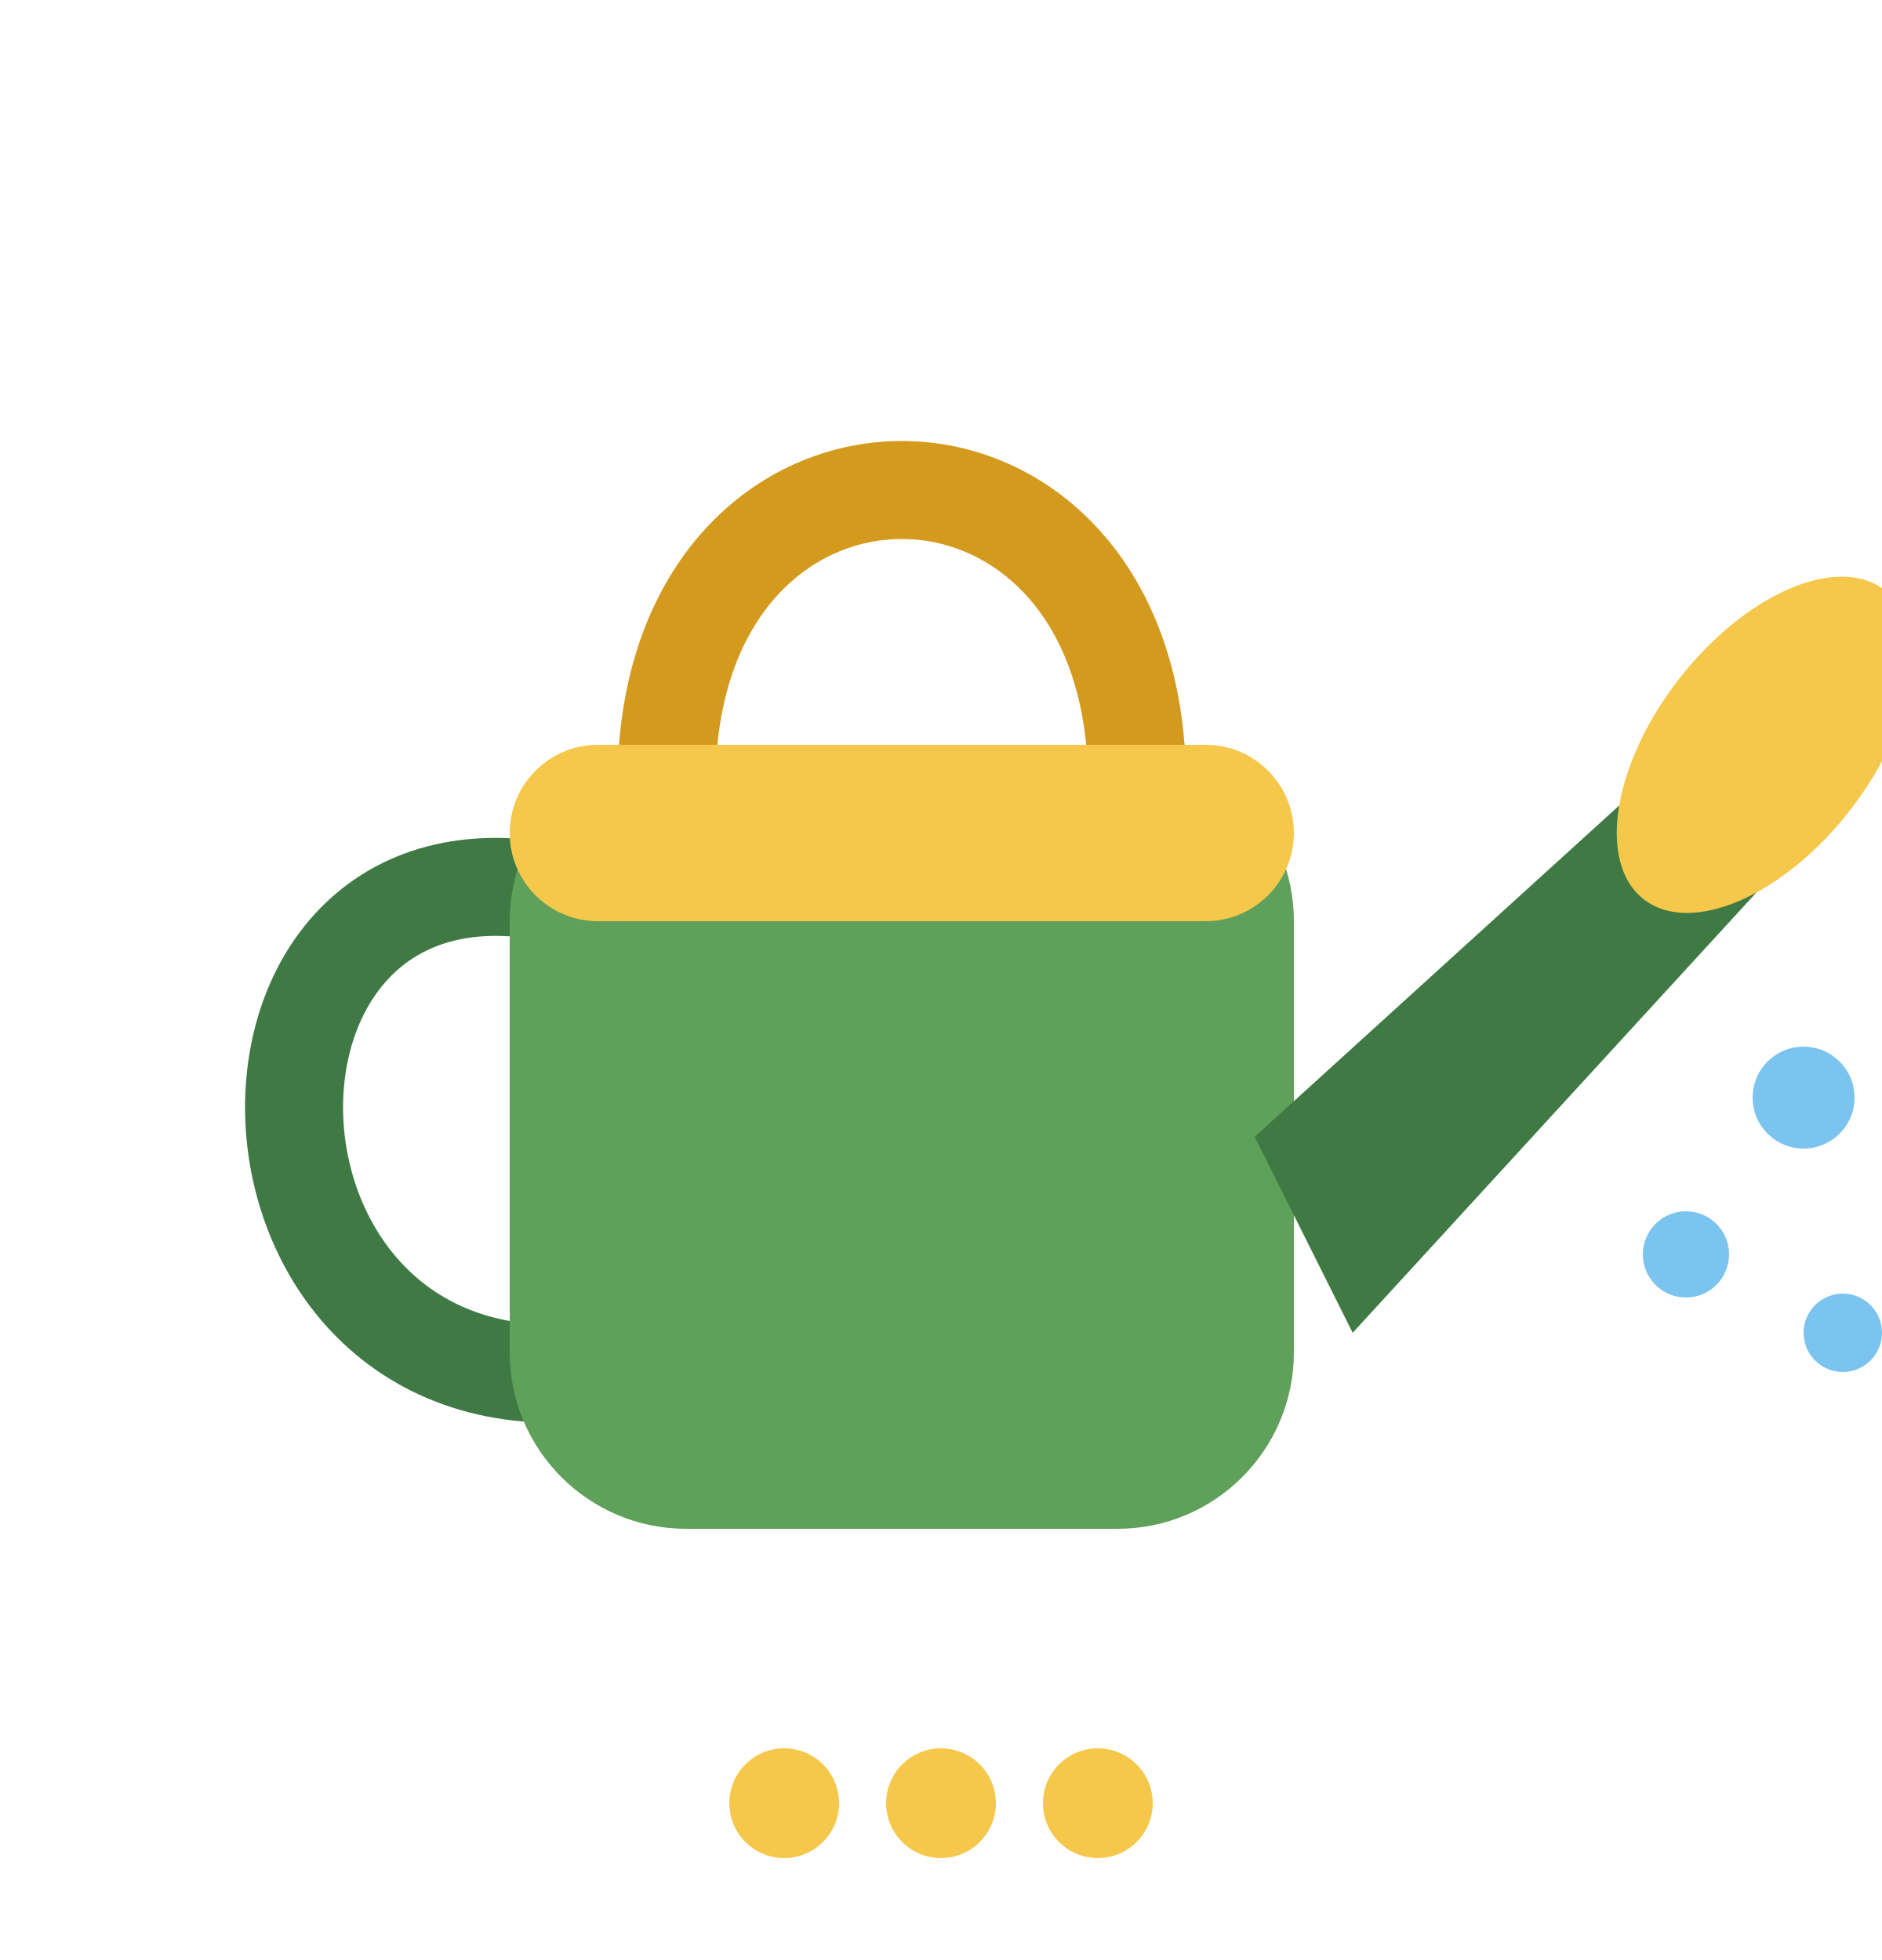
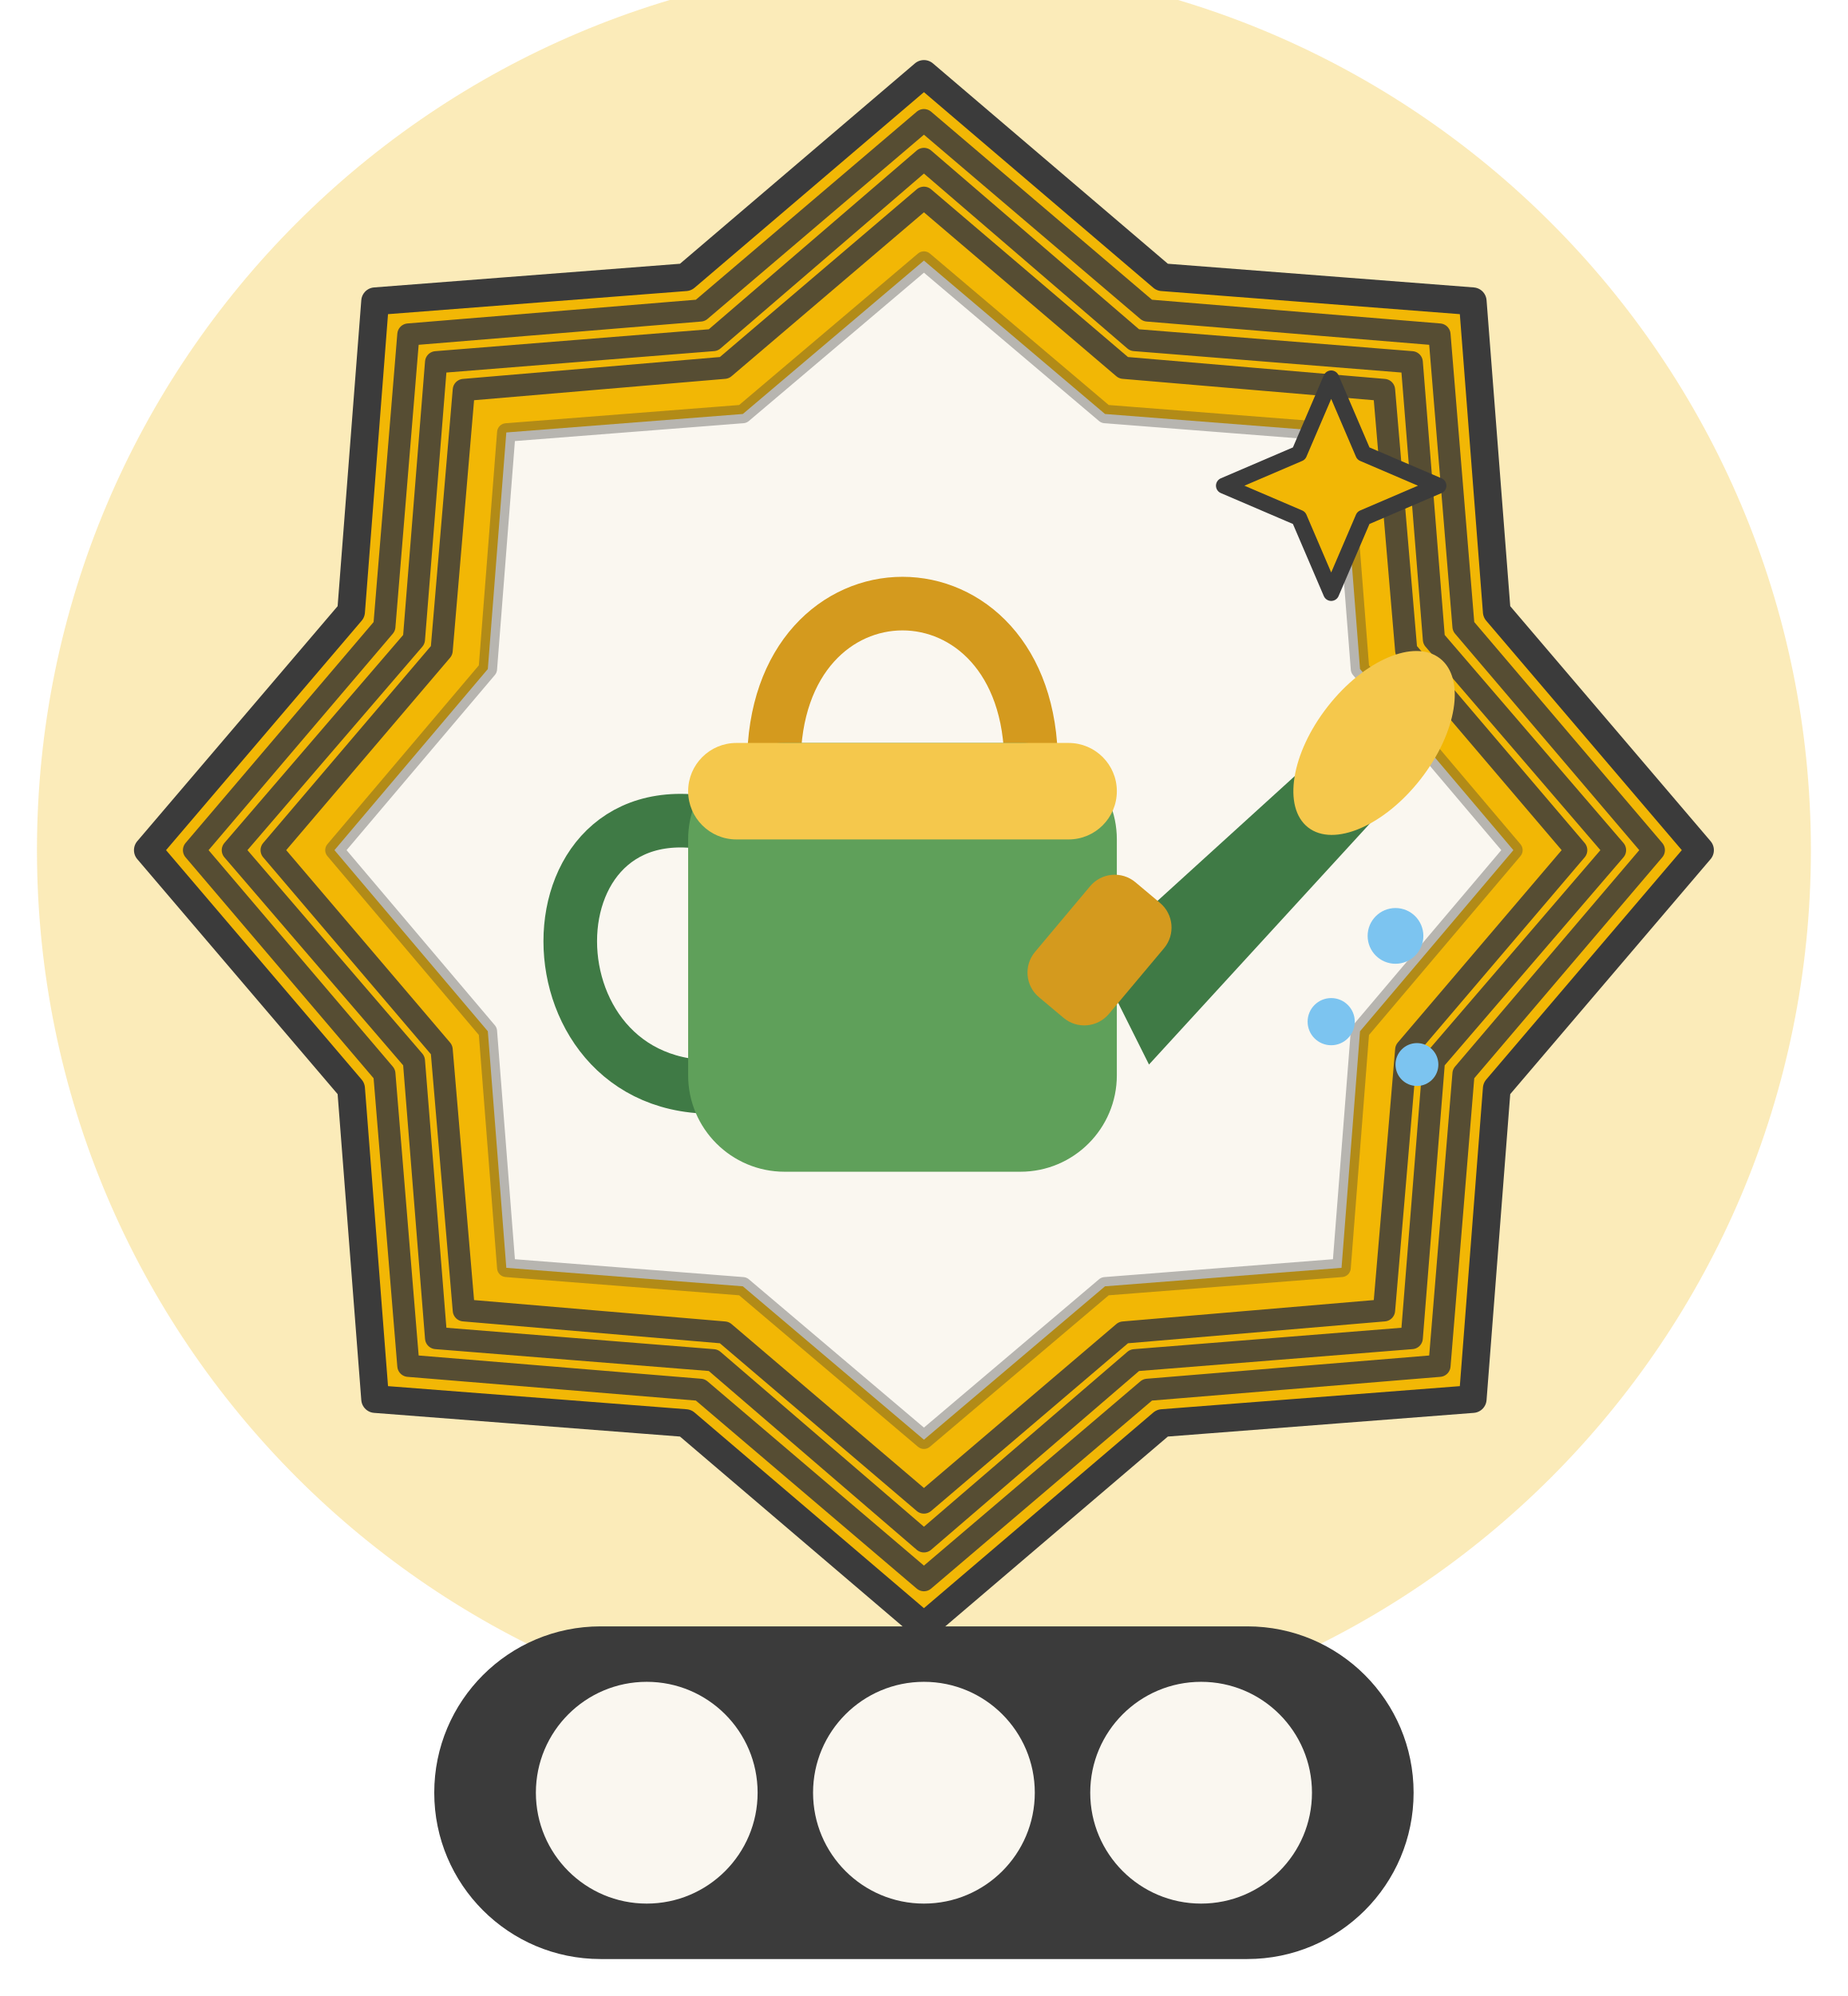
- <svg xmlns="http://www.w3.org/2000/svg" viewBox="0 0 96 100" width="96" height="100">
+ <svg xmlns="http://www.w3.org/2000/svg" viewBox="0 0 100 108" width="100" height="108">
  <defs>
    <linearGradient id="gMor" x1="0" y1="0" x2="1" y2="1">
      <stop offset="0" stop-color="#7AC4FF" />
      <stop offset="1" stop-color="#2459C8" />
    </linearGradient>
    <radialGradient id="gGlow">
      <stop offset="0" stop-color="#FFF3A0" stop-opacity=".95" />
      <stop offset="1" stop-color="#FFE060" stop-opacity="0" />
    </radialGradient>
    <linearGradient id="gMoon" x1="0" y1="0" x2="1" y2="1">
      <stop offset="0" stop-color="#D8F5C0" />
      <stop offset="1" stop-color="#9CD6A0" />
    </linearGradient>
  </defs>
-   <path d="M30 46 C10 40 10 72 30 70" fill="none" stroke="#3F7A45" stroke-width="5" stroke-linecap="round" stroke-linejoin="round" />
-   <path d="M34 40 C34 20 58 20 58 40" fill="none" stroke="#D49A1E" stroke-width="5" stroke-linecap="round" stroke-linejoin="round" />
-   <rect x="26" y="38" width="40" height="40" rx="9" fill="#5FA05A" />
-   <rect x="26" y="38" width="40" height="9" rx="4.5" fill="#F5C84C" />
-   <path d="M64 58 L86 38 L91 44 L69 68Z" fill="#3F7A45" />
-   <ellipse cx="90" cy="38" rx="5.5" ry="10" transform="rotate(38 90 38)" fill="#F5C84C" />
-   <circle cx="92" cy="56" r="2.6" fill="#7CC4F0" />
-   <circle cx="86" cy="64" r="2.2" fill="#7CC4F0" />
-   <circle cx="94" cy="68" r="2" fill="#7CC4F0" />
-   <circle cx="40" cy="92" r="2.8" fill="#F5C84C" />
-   <circle cx="48" cy="92" r="2.8" fill="#F5C84C" />
-   <circle cx="56" cy="92" r="2.8" fill="#F5C84C" />
+   <circle class="halo" cx="50" cy="46" r="48" fill="#F2B705" opacity=".28" />
+   <polygon points="50.0,4.0 62.9,15.0 79.7,16.3 81.0,33.1 92.0,46.0 81.0,58.9 79.7,75.7 62.9,77.0 50.0,88.0 37.1,77.0 20.3,75.7 19.0,58.9 8.0,46.0 19.0,33.1 20.3,16.3 37.1,15.0" fill="#F2B705" stroke="#3B3B3B" stroke-width="1.5" stroke-linejoin="round" />
+   <polygon points="50.0,6.5 62.1,16.8 77.9,18.1 79.2,33.9 89.5,46.0 79.2,58.1 77.9,73.9 62.1,75.2 50.0,85.5 37.9,75.2 22.1,73.9 20.8,58.1 10.5,46.0 20.8,33.9 22.1,18.1 37.9,16.8" fill="none" stroke="#3B3B3B" stroke-width="1.2" stroke-opacity=".85" stroke-linejoin="round" />
+   <polygon points="50.0,8.6 61.4,18.4 76.4,19.6 77.6,34.6 87.4,46.0 77.6,57.4 76.4,72.4 61.4,73.6 50.0,83.4 38.6,73.6 23.6,72.4 22.4,57.4 12.6,46.0 22.4,34.6 23.6,19.6 38.6,18.4" fill="none" stroke="#3B3B3B" stroke-width="1.2" stroke-opacity=".85" stroke-linejoin="round" />
+   <polygon points="50.0,10.7 60.8,19.9 74.9,21.1 76.1,35.2 85.3,46.0 76.1,56.8 74.9,70.9 60.8,72.1 50.0,81.3 39.2,72.1 25.1,70.9 23.9,56.8 14.7,46.0 23.9,35.2 25.1,21.1 39.2,19.9" fill="none" stroke="#3B3B3B" stroke-width="1.2" stroke-opacity=".85" stroke-linejoin="round" />
+   <polygon points="50.0,14.1 59.8,22.4 72.6,23.4 73.6,36.2 81.9,46.0 73.6,55.8 72.6,68.6 59.8,69.6 50.0,77.9 40.2,69.6 27.4,68.6 26.4,55.8 18.1,46.0 26.4,36.2 27.4,23.4 40.2,22.4" fill="#FAF7F0" stroke="#3B3B3B" stroke-opacity=".35" stroke-width="1" stroke-linejoin="round" />
+   <g transform="translate(50 46) scale(.58) translate(-48 -48)">
+     <path d="M30 46 C10 40 10 72 30 70" fill="none" stroke="#3F7A45" stroke-width="5" stroke-linecap="round" stroke-linejoin="round" />
+     <path d="M34 40 C34 20 58 20 58 40" fill="none" stroke="#D49A1E" stroke-width="5" stroke-linecap="round" stroke-linejoin="round" />
+     <rect x="26" y="38" width="40" height="40" rx="9" fill="#5FA05A" />
+     <rect x="26" y="38" width="40" height="9" rx="4.5" fill="#F5C84C" />
+     <path d="M64 58 L86 38 L91 44 L69 68Z" fill="#3F7A45" />
+     <ellipse cx="90" cy="38" rx="5.5" ry="10" transform="rotate(38 90 38)" fill="#F5C84C" />
+     <circle cx="92" cy="56" r="2.6" fill="#7CC4F0" />
+     <circle cx="86" cy="64" r="2.2" fill="#7CC4F0" />
+     <circle cx="94" cy="68" r="2" fill="#7CC4F0" />
+     <rect x="60" y="50" width="9" height="14" rx="3" transform="rotate(40 64 57)" fill="#D49A1E" />
+     <path d="M86 4 L89 11 L96 14 L89 17 L86 24 L83 17 L76 14 L83 11Z" fill="#F2B705" stroke="#3B3B3B" stroke-width="1.5" stroke-linejoin="round" />
+   </g>
+   <rect x="23.5" y="88" width="53" height="18" rx="9" fill="#3B3B3B" />
+   <circle cx="35.0" cy="97" r="6" fill="#FAF7F0" />
+   <circle cx="50.0" cy="97" r="6" fill="#FAF7F0" />
+   <circle cx="65.0" cy="97" r="6" fill="#FAF7F0" />
</svg>
